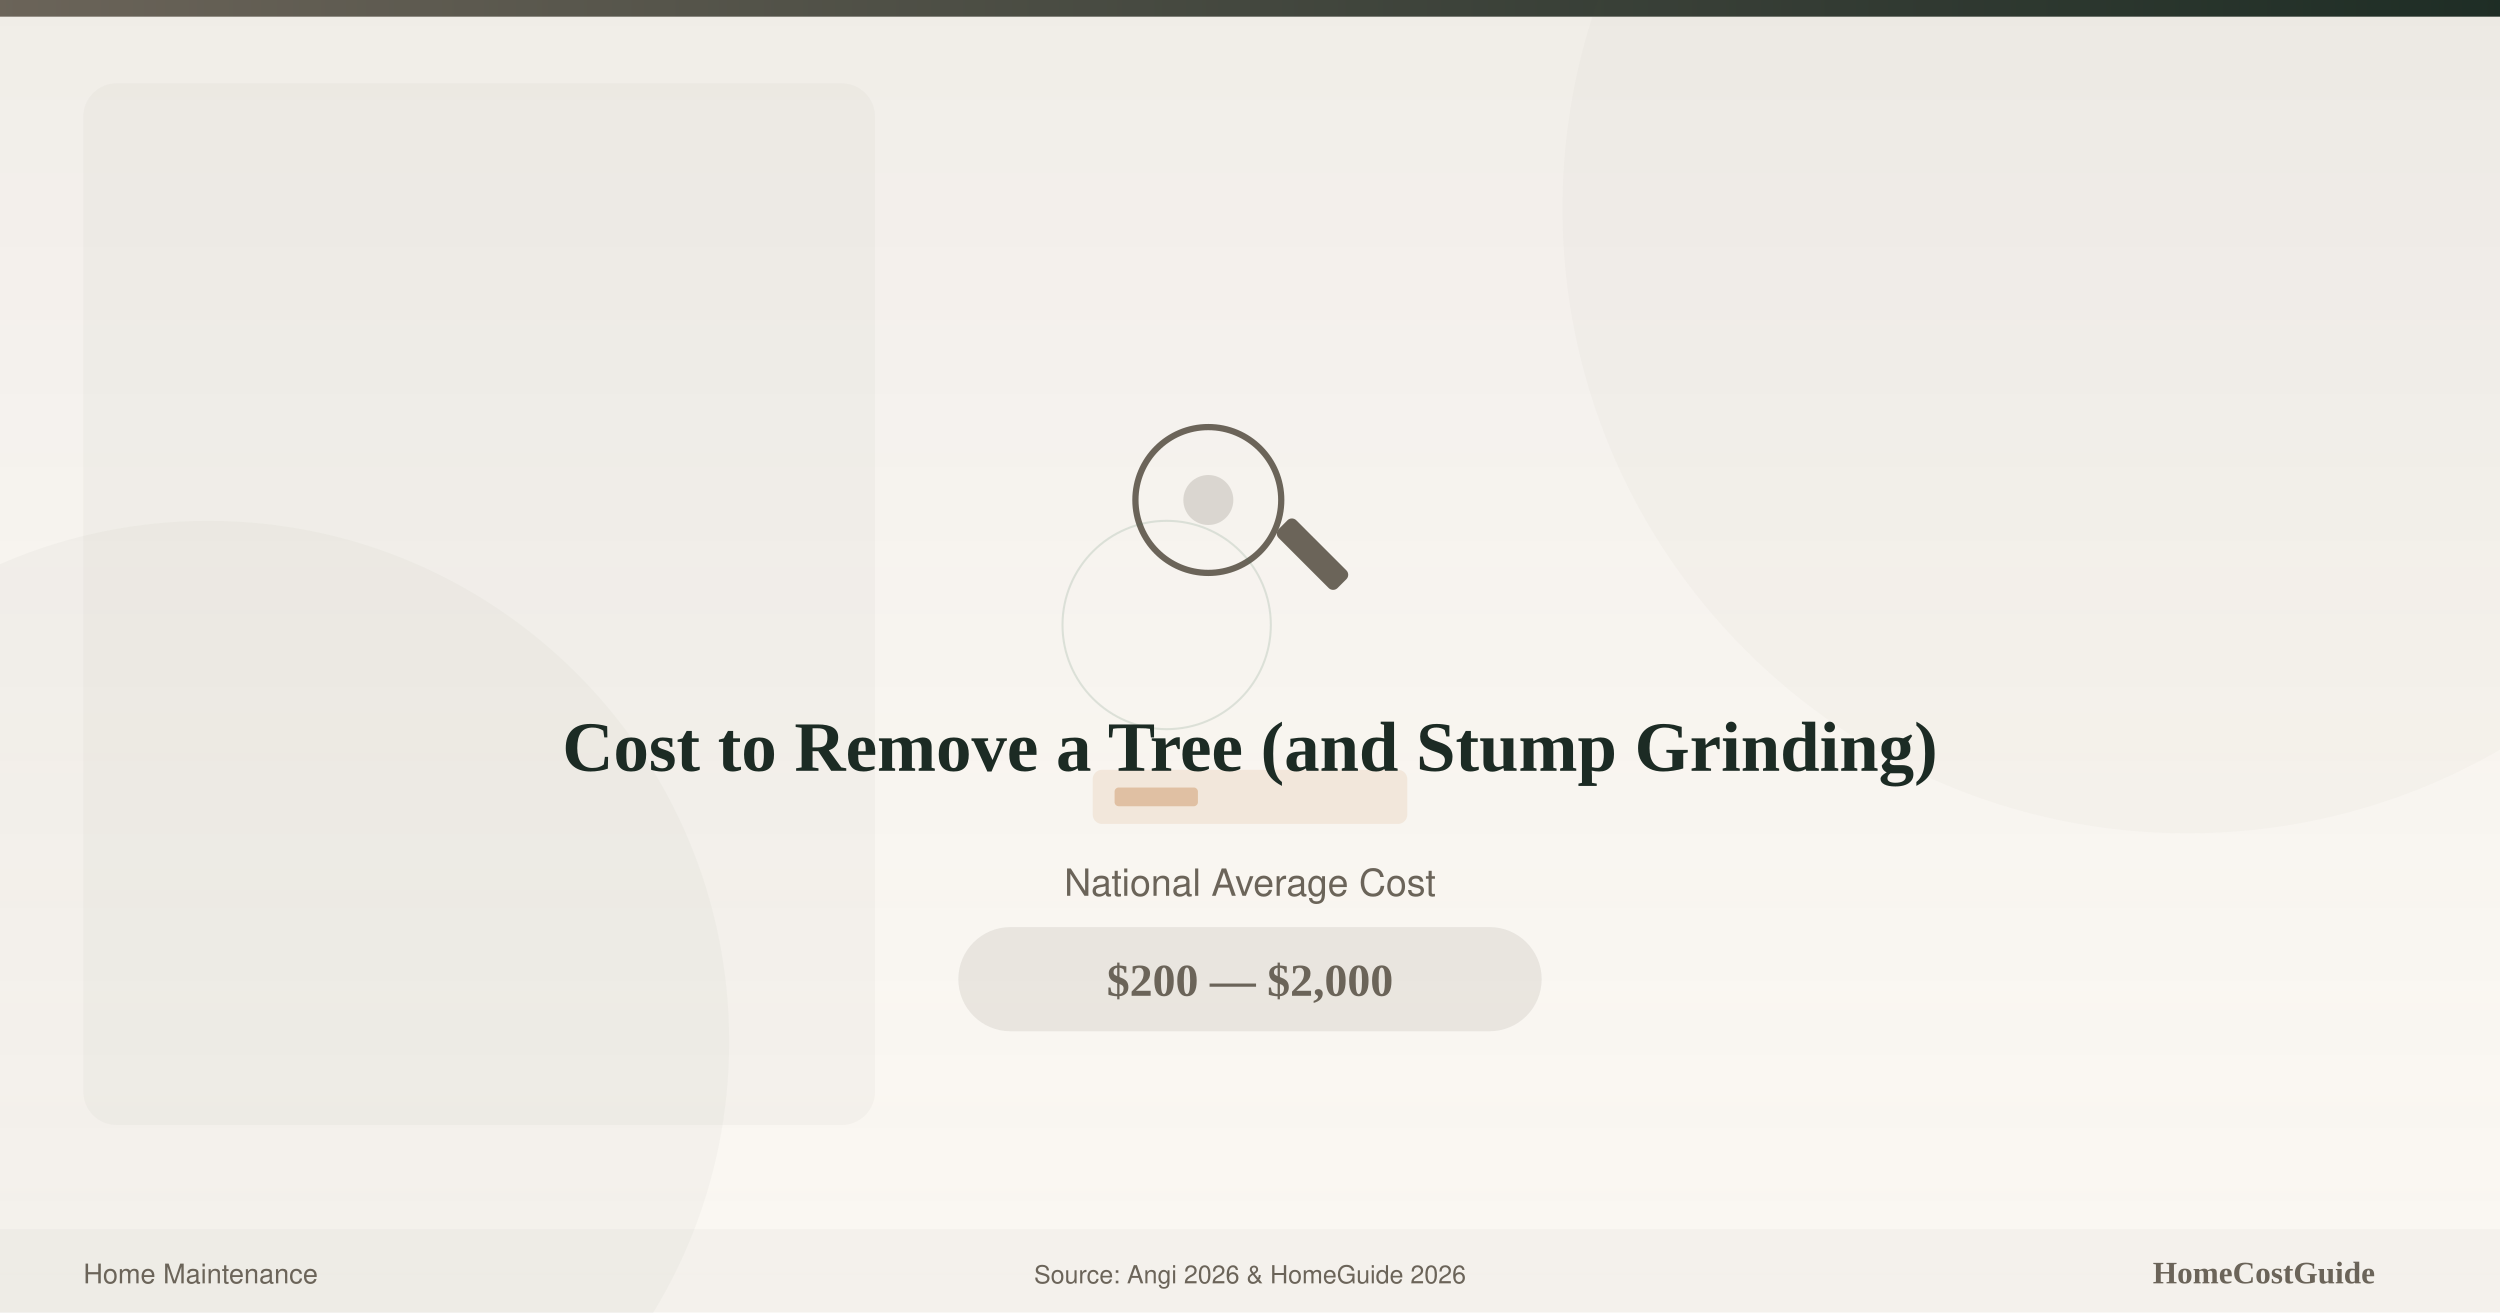
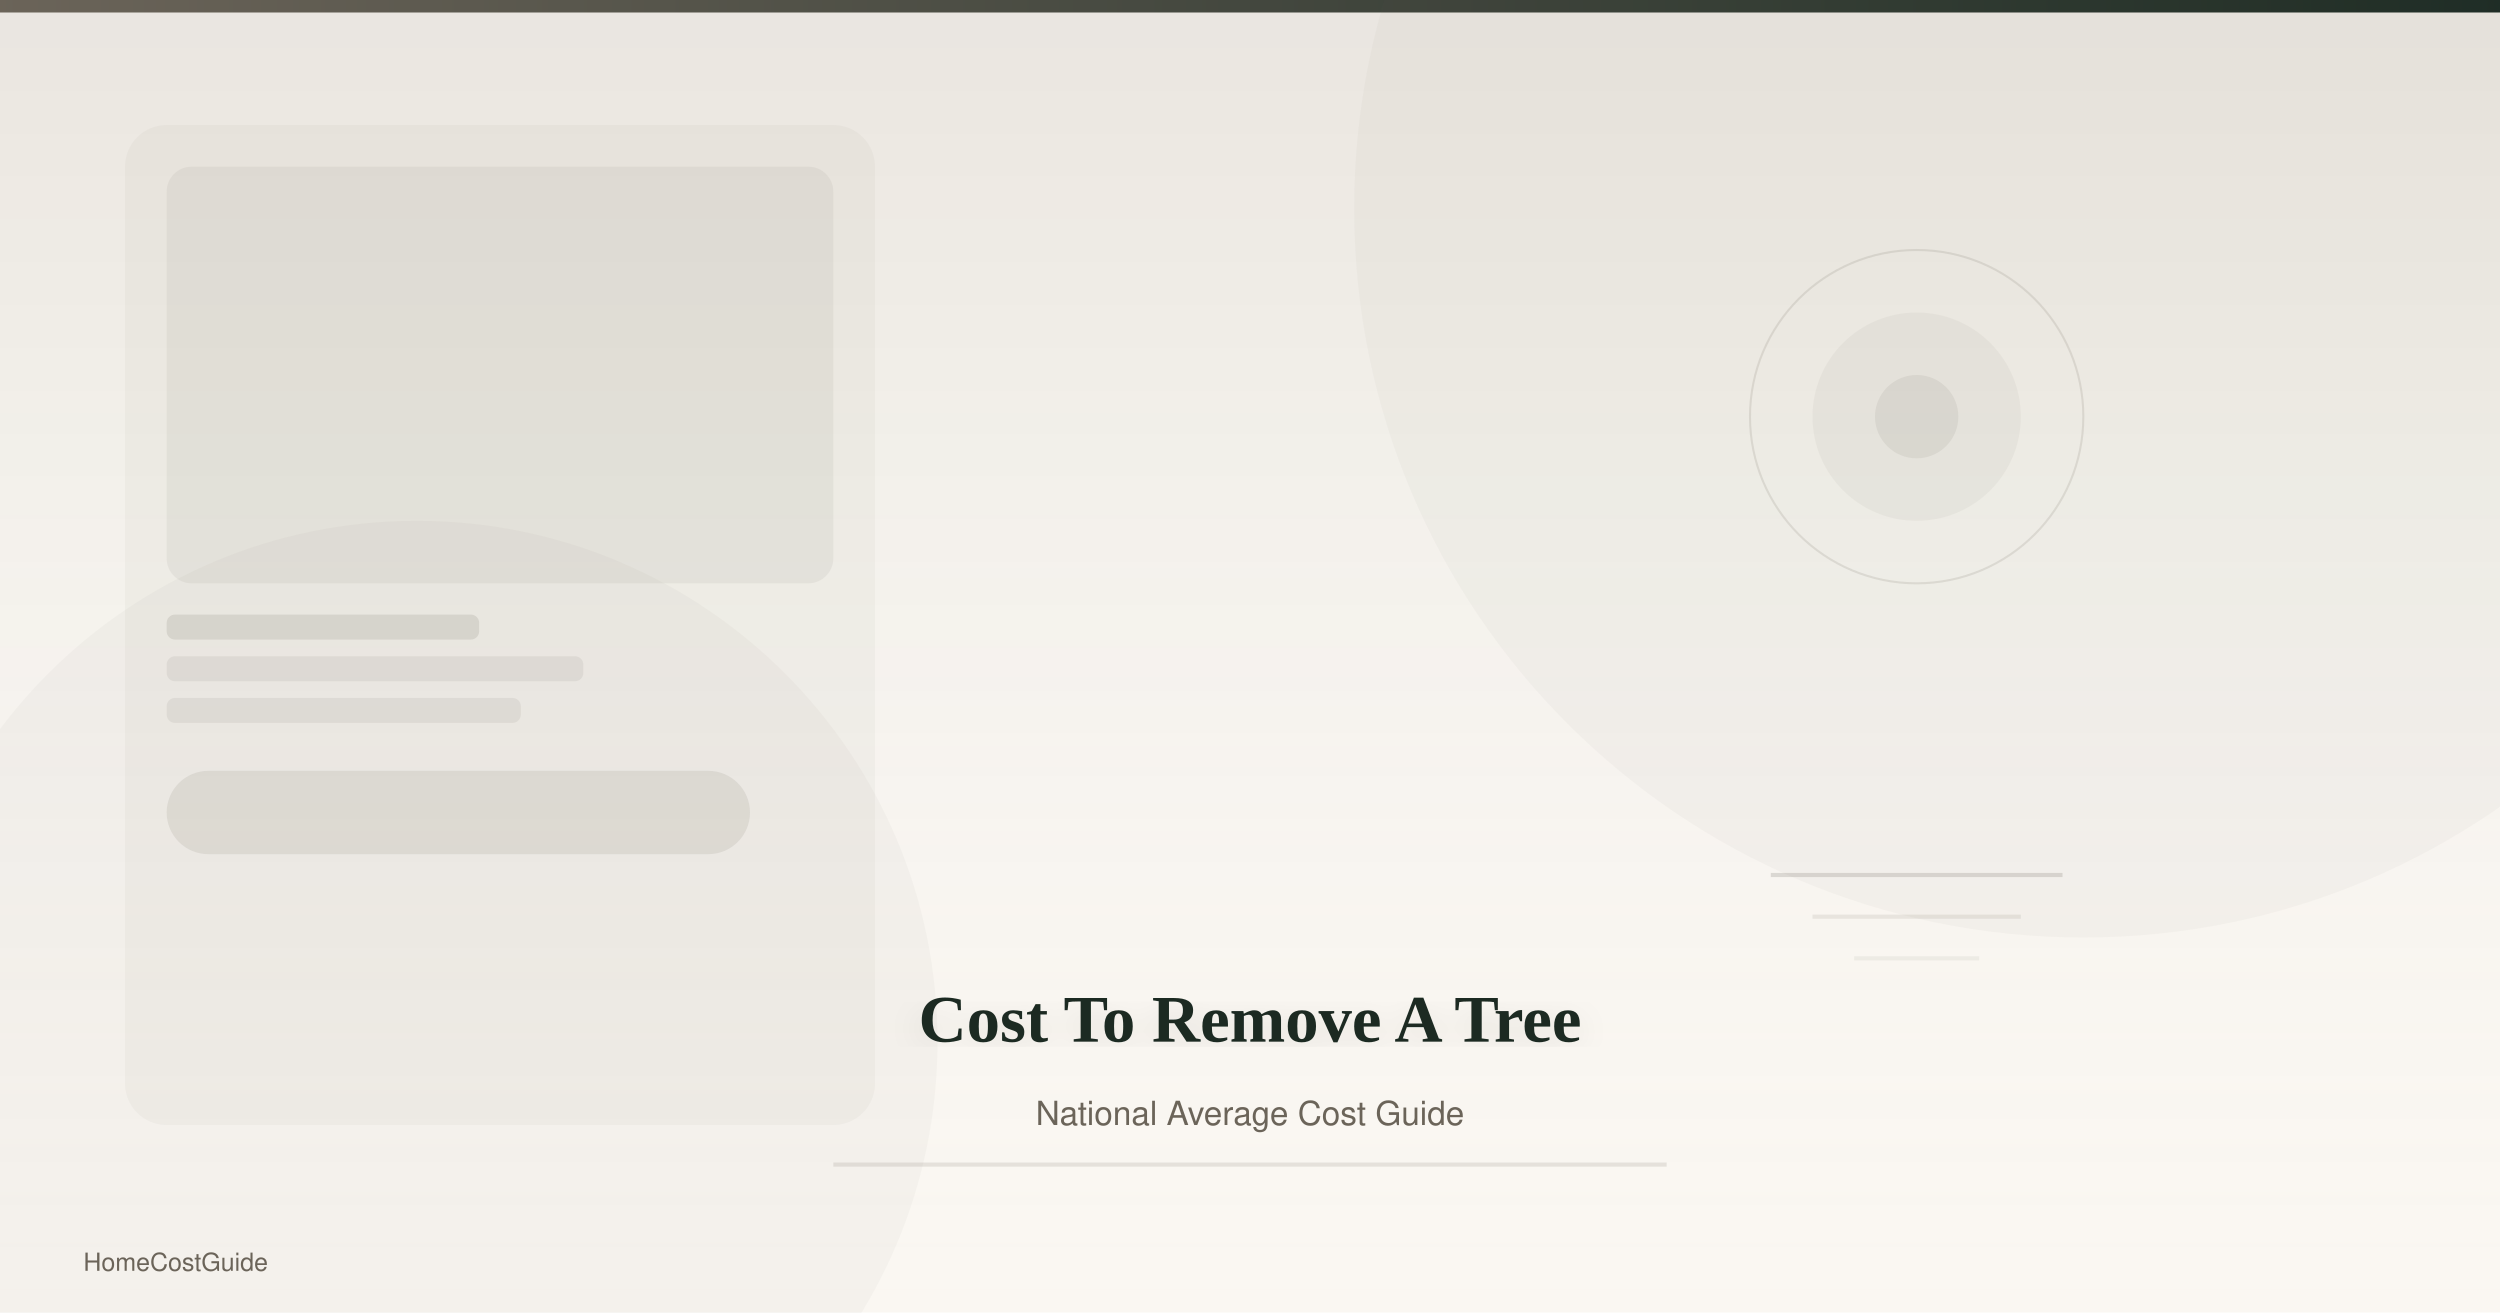
<svg xmlns="http://www.w3.org/2000/svg" viewBox="0 0 1200 630" width="1200" height="630">
  <defs>
    <linearGradient id="bg" x1="0" y1="0" x2="0" y2="1">
-       <stop offset="0%" stop-color="#6B6459" stop-opacity="0.07" />
+       <stop offset="0%" stop-color="#6B6459" stop-opacity="0.12" />
      <stop offset="100%" stop-color="#FAF7F2" stop-opacity="0" />
    </linearGradient>
    <linearGradient id="band" x1="0" y1="0" x2="1" y2="0">
      <stop offset="0%" stop-color="#6B6459" />
      <stop offset="100%" stop-color="#1C2B24" />
    </linearGradient>
+     <filter id="shadow">
+       <feDropShadow dx="0" dy="4" stdDeviation="8" flood-opacity="0.1" />
+     </filter>
  </defs>
  <rect width="1200" height="630" fill="#FAF7F2" />
  <rect width="1200" height="630" fill="url(#bg)" />
-   <rect x="0" y="0" width="1200" height="8" fill="url(#band)" />
-   <circle cx="1050" cy="100" r="300" fill="#6B6459" opacity="0.03" />
-   <circle cx="100" cy="500" r="250" fill="#1C2B24" opacity="0.03" />
-   <rect x="40" y="40" width="380" height="500" rx="16" fill="#6B6459" opacity="0.04" />
-   <circle cx="580" cy="240" r="35" fill="none" stroke="#6B6459" stroke-width="3" />
-   <circle cx="580" cy="240" r="12" fill="#6B6459" opacity="0.2" />
-   <rect x="610" y="260" width="40" height="12" rx="3" fill="#6B6459" transform="rotate(45 630 266)" />
-   <rect x="525" y="370" width="150" height="25" rx="4" fill="#B5651D" opacity="0.1" stroke="#B5651D" stroke-width="1" />
-   <rect x="535" y="378" width="40" height="9" rx="2" fill="#B5651D" opacity="0.3" />
-   <circle cx="560" cy="300" r="50" fill="none" stroke="#3F6E52" stroke-width="1" opacity="0.15" />
-   <text x="600" y="370" text-anchor="middle" font-family="Georgia,'Times New Roman',serif" font-size="34" font-weight="700" fill="#1C2B24">
-     <tspan x="600" dy="0">Cost to Remove a Tree (and Stump Grinding)</tspan>
-   </text>
-   <text x="600" y="430" text-anchor="middle" font-family="system-ui,Helvetica,Arial,sans-serif" font-size="18" fill="#6B6459">National Average Cost</text>
-   <rect x="460" y="445" width="280" height="50" rx="25" fill="#6B6459" opacity="0.12" />
-   <text x="600" y="478" text-anchor="middle" font-family="Georgia,'Times New Roman',serif" font-size="22" font-weight="700" fill="#6B6459">$200 — $2,000</text>
-   <rect x="0" y="590" width="1200" height="40" fill="#6B6459" opacity="0.04" />
-   <text x="40" y="616" font-family="system-ui,Helvetica,Arial,sans-serif" font-size="13" fill="#6B6459">Home Maintenance</text>
-   <text x="1140" y="616" text-anchor="end" font-family="Georgia,'Times New Roman',serif" font-size="15" font-weight="600" fill="#6B6459">HomeCostGuide</text>
-   <text x="600" y="616" text-anchor="middle" font-family="system-ui,Helvetica,Arial,sans-serif" font-size="12" fill="#6B6459">Source: Angi 2026 &amp; HomeGuide 2026</text>
+   <rect x="0" y="0" width="1200" height="6" fill="url(#band)" />
+   <circle cx="1000" cy="100" r="350" fill="#6B6459" opacity="0.04" />
+   <circle cx="200" cy="500" r="250" fill="#1C2B24" opacity="0.03" />
+   <rect x="60" y="60" width="360" height="480" rx="20" fill="#6B6459" opacity="0.05" />
+   <rect x="80" y="80" width="320" height="200" rx="12" fill="#6B6459" opacity="0.08" />
+   <rect x="80" y="295" width="150" height="12" rx="4" fill="#6B6459" opacity="0.15" />
+   <rect x="80" y="315" width="200" height="12" rx="4" fill="#6B6459" opacity="0.1" />
+   <rect x="80" y="335" width="170" height="12" rx="4" fill="#6B6459" opacity="0.1" />
+   <rect x="80" y="370" width="280" height="40" rx="20" fill="#6B6459" opacity="0.12" />
+   <circle cx="920" cy="200" r="80" fill="none" stroke="#6B6459" stroke-width="1" opacity="0.15" />
+   <circle cx="920" cy="200" r="50" fill="#6B6459" opacity="0.06" />
+   <circle cx="920" cy="200" r="20" fill="#6B6459" opacity="0.1" />
+   <line x1="850" y1="420" x2="990" y2="420" stroke="#6B6459" stroke-width="2" opacity="0.2" />
+   <line x1="870" y1="440" x2="970" y2="440" stroke="#6B6459" stroke-width="2" opacity="0.12" />
+   <line x1="890" y1="460" x2="950" y2="460" stroke="#6B6459" stroke-width="2" opacity="0.08" />
+   <text x="600" y="500" text-anchor="middle" font-family="Georgia,'Times New Roman',serif" font-size="32" font-weight="700" fill="#1C2B24" filter="url(#shadow)">Cost To Remove A Tree</text>
+   <text x="600" y="540" text-anchor="middle" font-family="system-ui,Helvetica,Arial,sans-serif" font-size="16" fill="#6B6459">National Average Cost Guide</text>
+   <rect x="400" y="558" width="400" height="2" fill="#6B6459" opacity="0.15" />
+   <text x="40" y="610" font-family="system-ui,Helvetica,Arial,sans-serif" font-size="12" fill="#6B6459">HomeCostGuide</text>
</svg>
